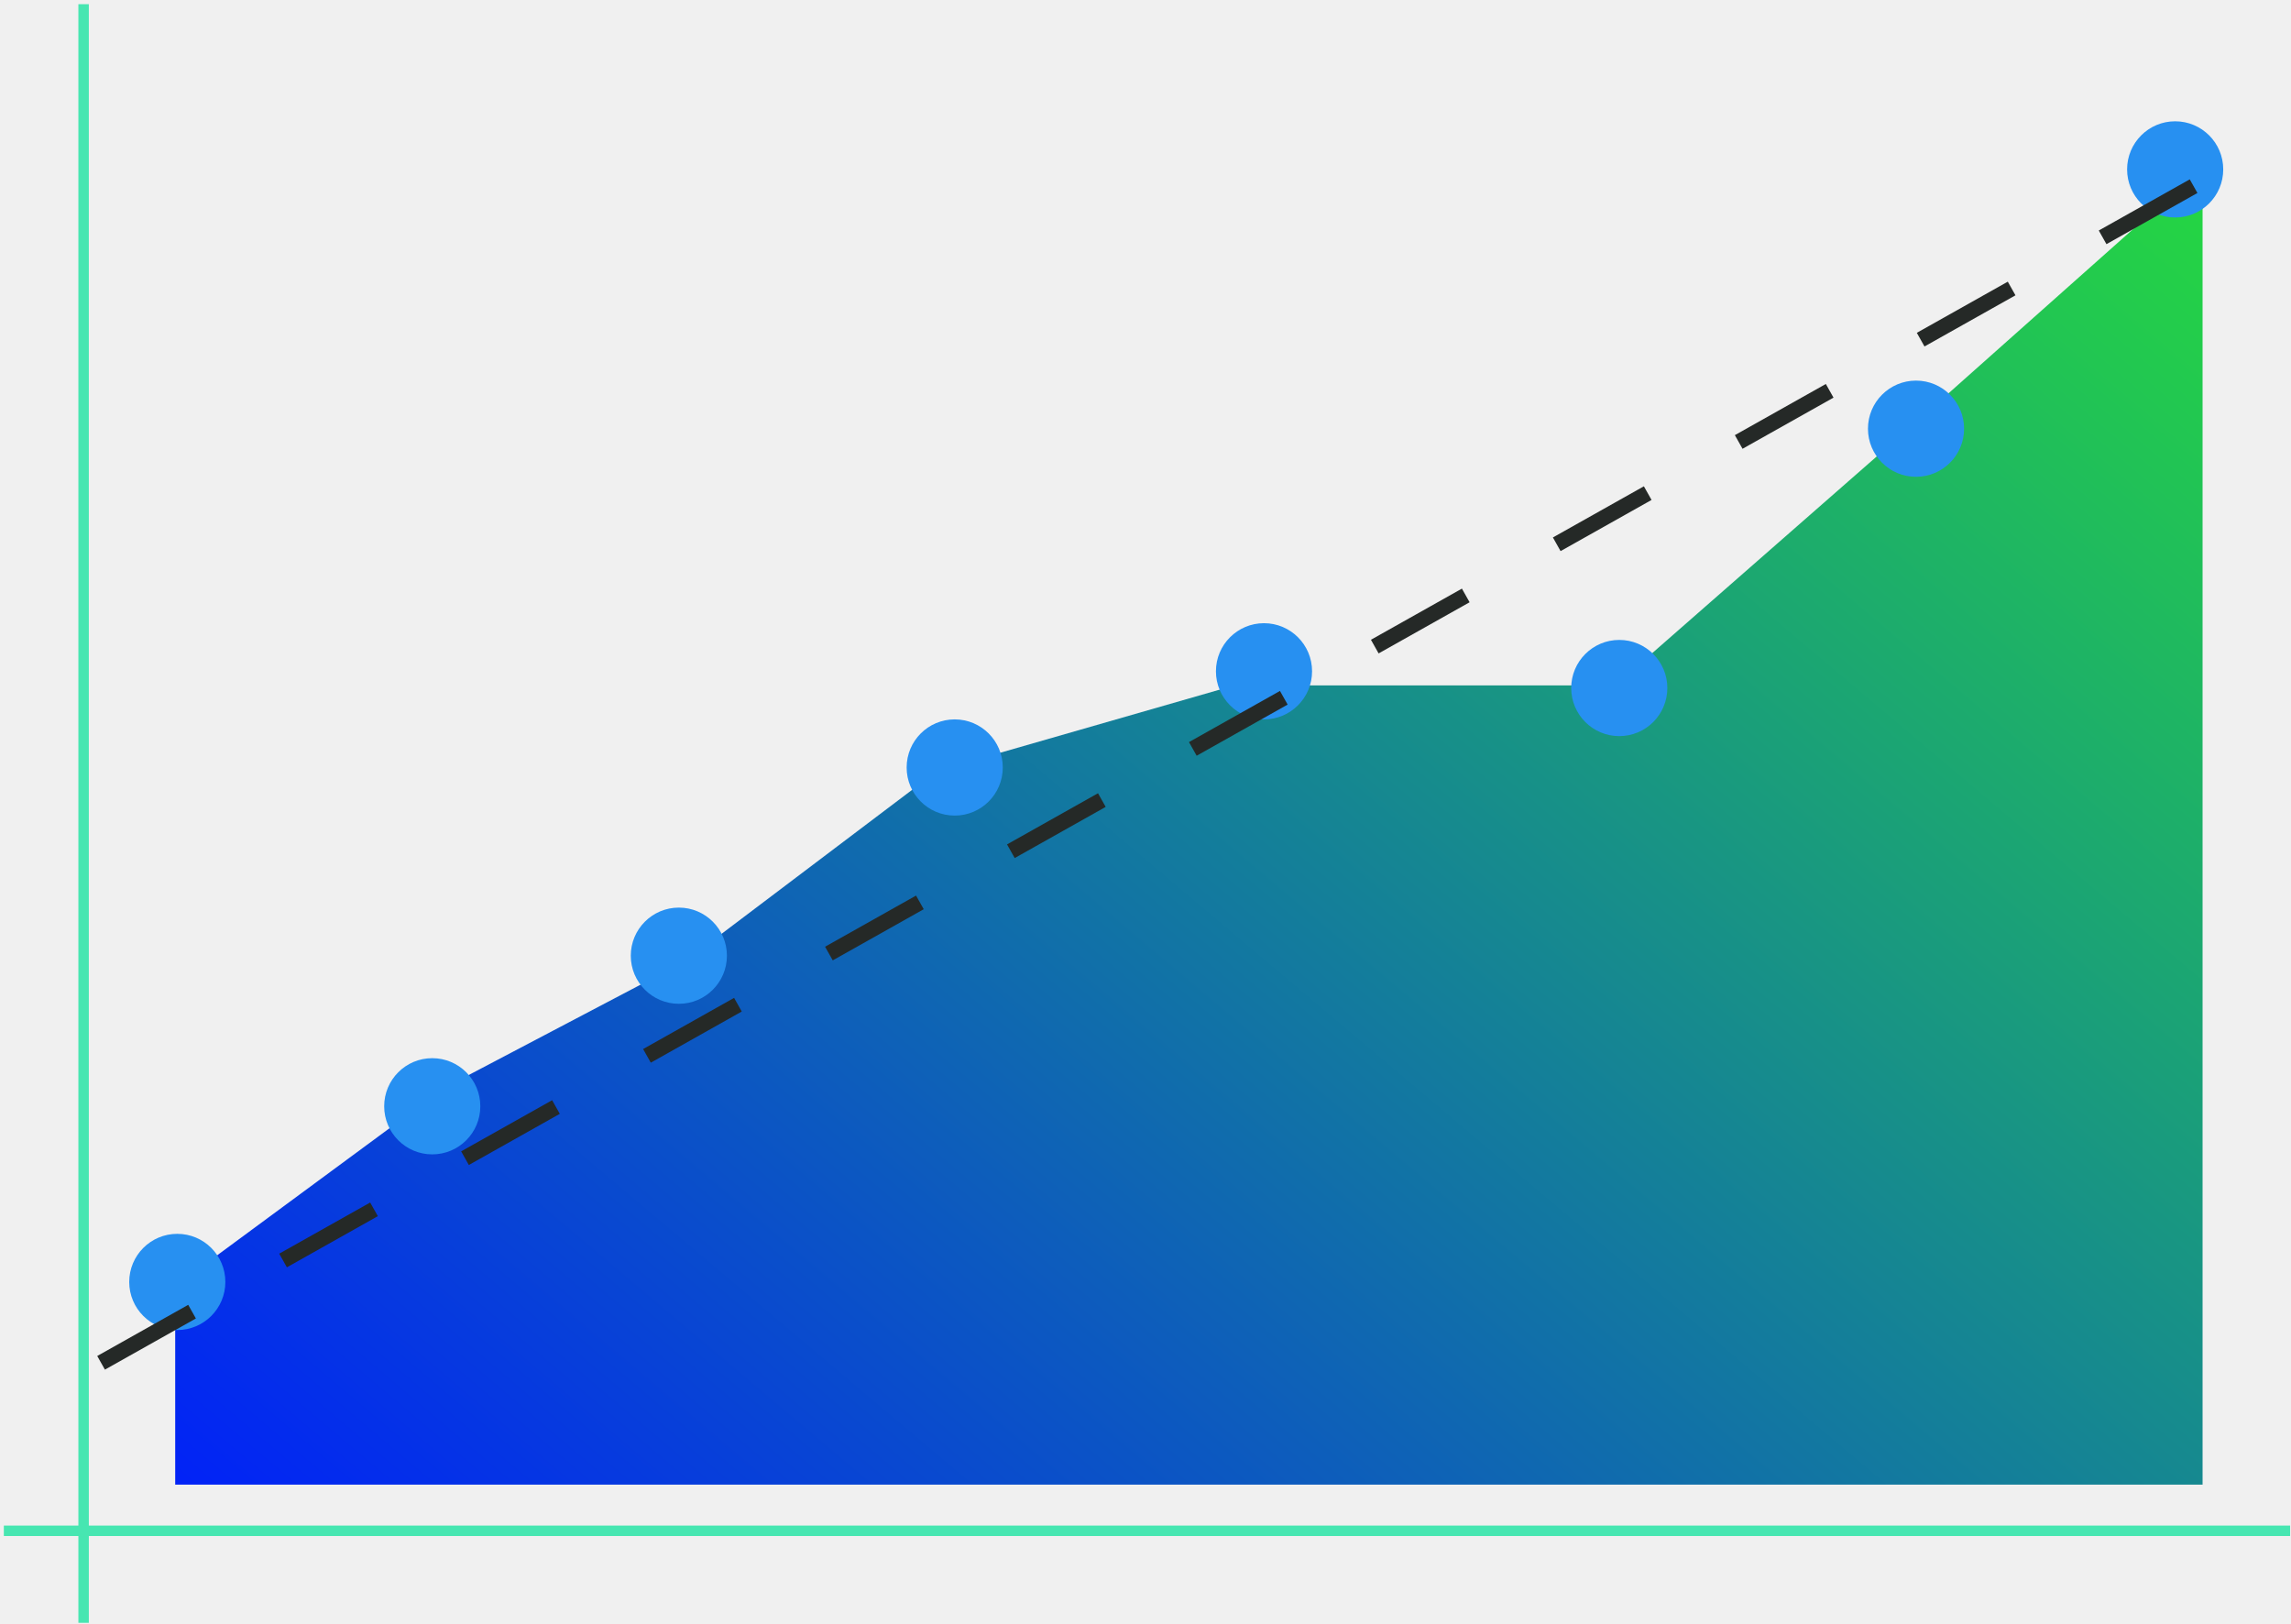
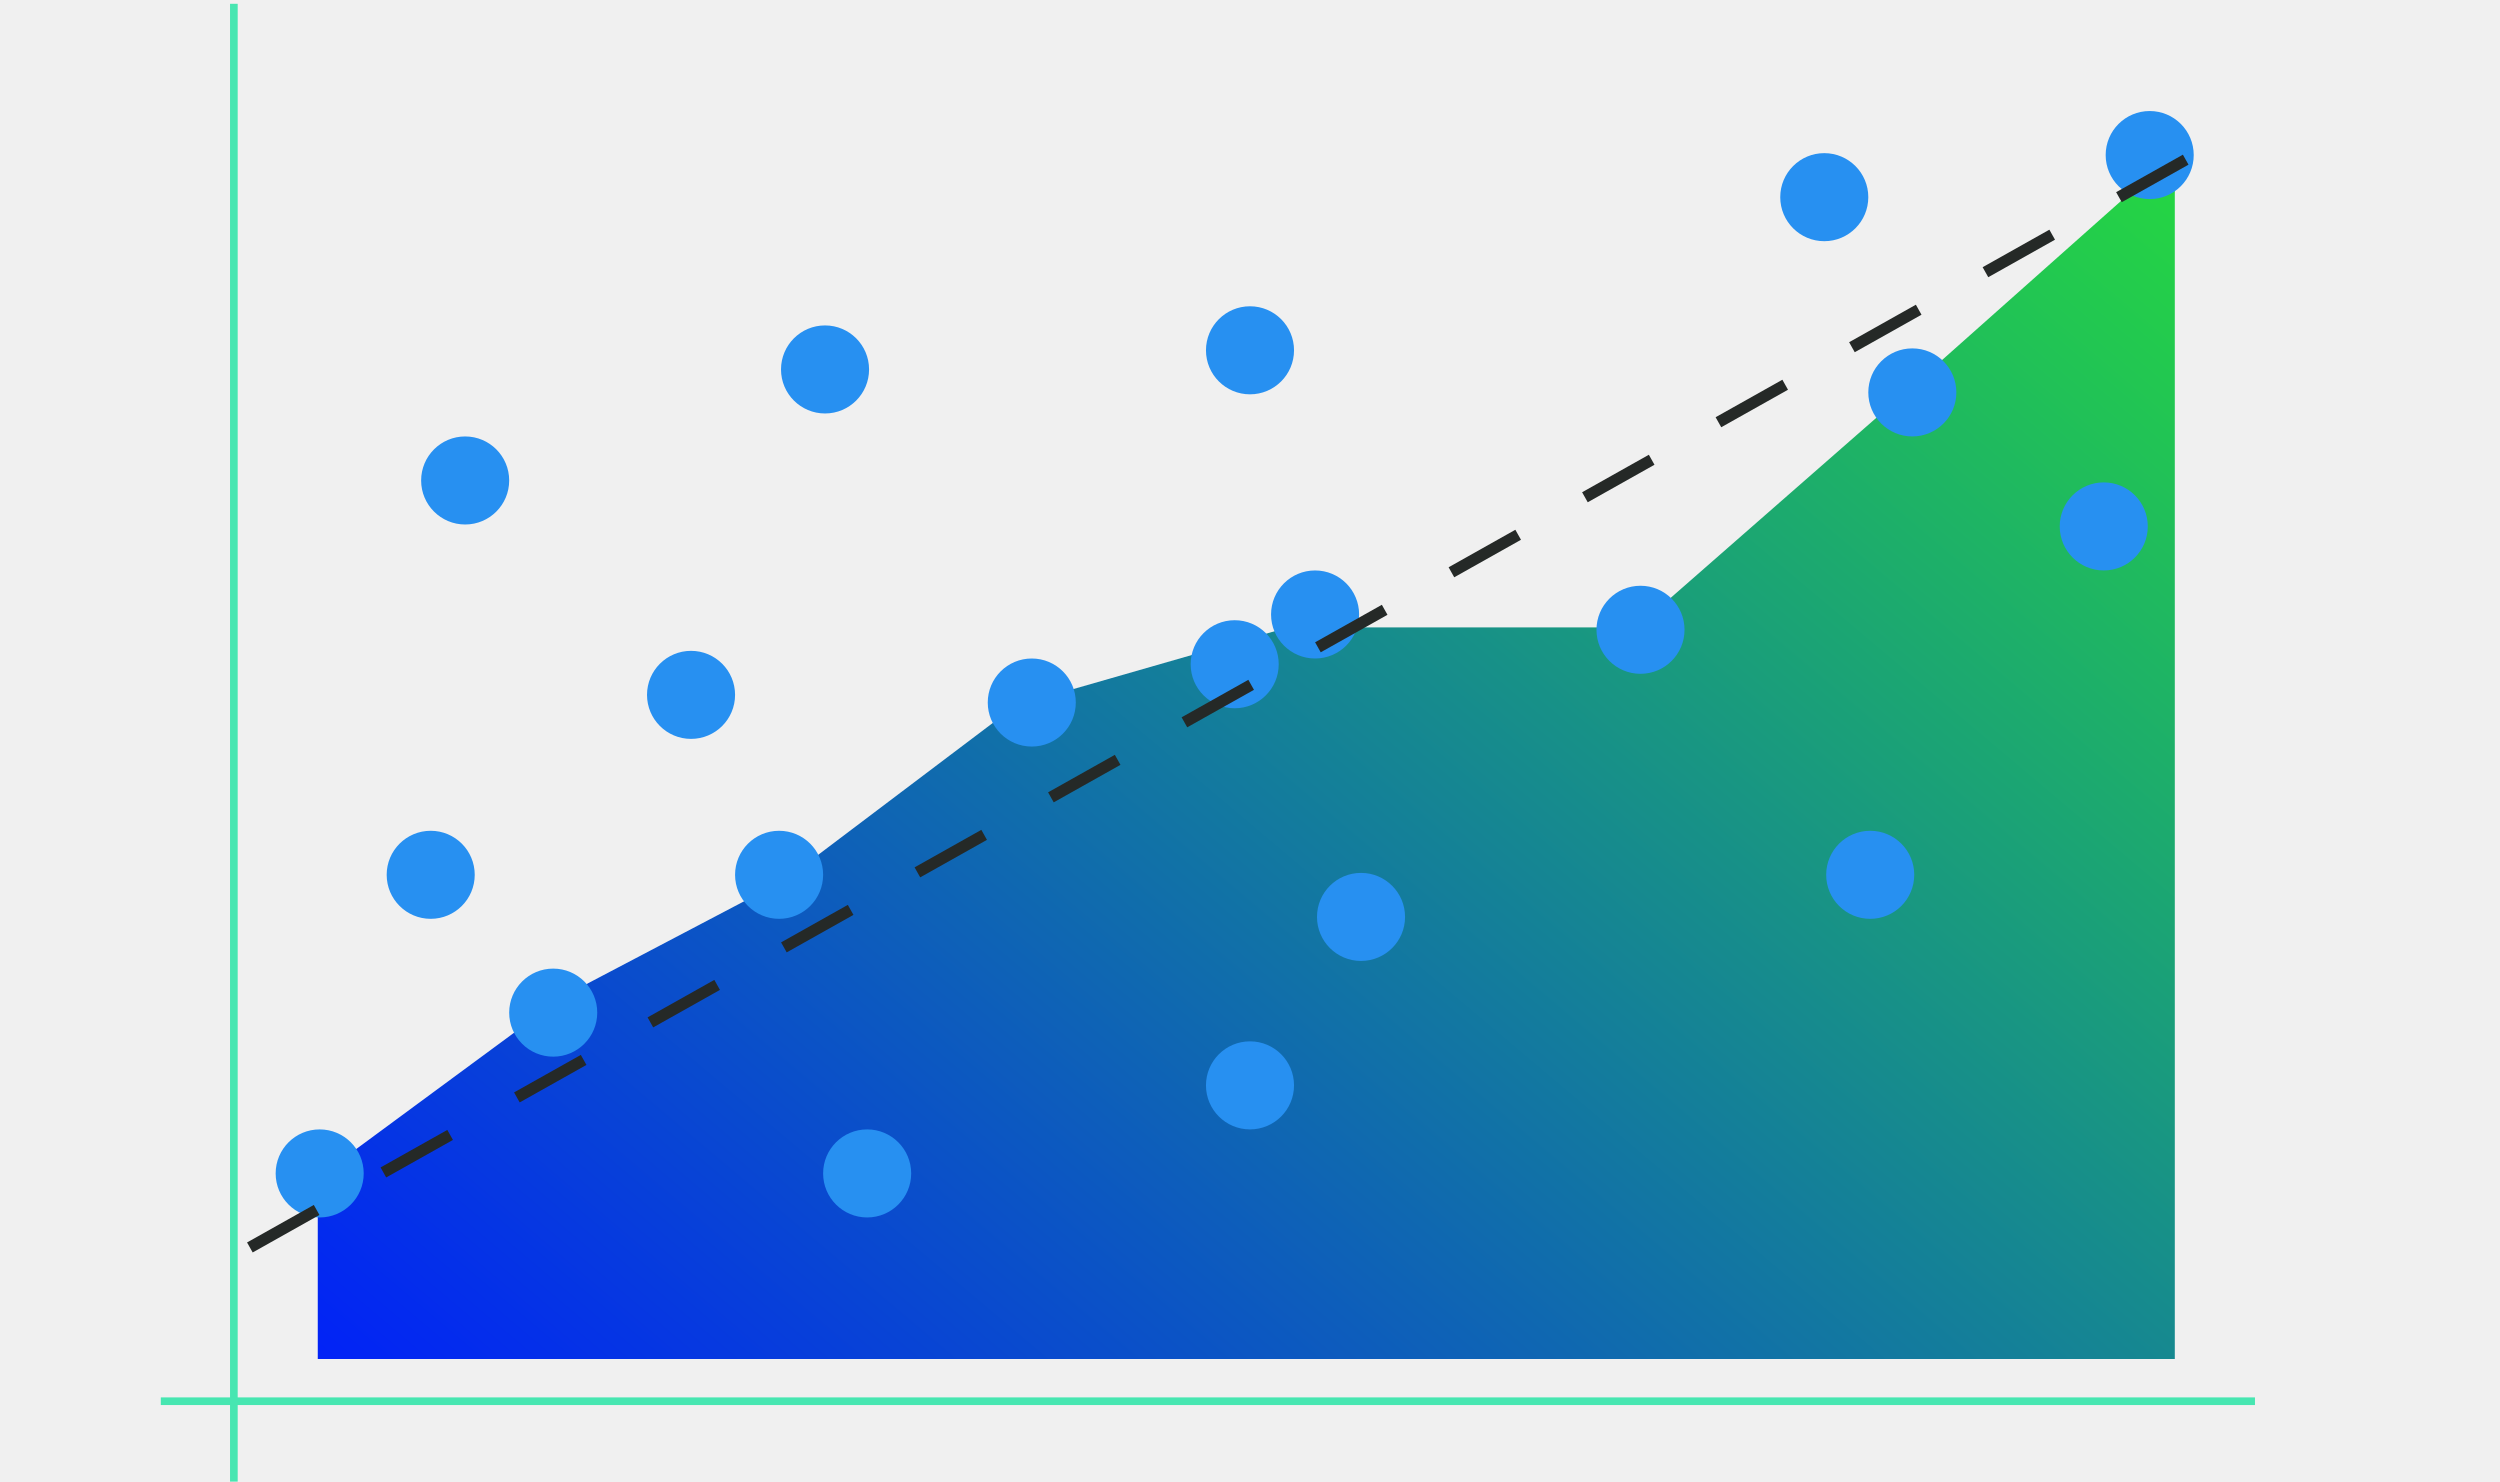
- <svg xmlns="http://www.w3.org/2000/svg" width="439" height="311" viewBox="0 0 439 311" fill="none">
-   <g id="AnimatedGraph1">
-     <g id="Group 1">
-       <path id="Vector" d="M33.572 284.466V246.446L85.146 208.426L131.363 184.135L179.589 147.7L236.522 131.329H309.53L369.813 78.524L422.057 32.055V284.466H33.572Z" fill="url(#paint0_linear)" />
+ <svg xmlns="http://www.w3.org/2000/svg" width="653" height="387" viewBox="0 0 653 387" fill="none">
+   <g id="AnimatedGraph1" clip-path="url(#clip0)">
+     <g id="MountainLine">
+       <path id="Vector" d="M83 354.97V307.527L147.395 260.084L205.101 229.773L265.315 184.307L336.401 163.879H427.559L502.827 97.986L568.059 40V354.97H83Z" fill="url(#paint0_linear)" />
    </g>
-     <g id="Points">
-       <path id="Vector 2" d="M33.972 254.839C39.059 254.839 43.182 250.712 43.182 245.623C43.182 240.533 39.059 236.407 33.972 236.407C28.885 236.407 24.762 240.533 24.762 245.623C24.762 250.712 28.885 254.839 33.972 254.839Z" fill="#2790F1" />
-       <path id="Vector 3" d="M82.827 221.181C87.914 221.181 92.038 217.054 92.038 211.965C92.038 206.875 87.914 202.749 82.827 202.749C77.741 202.749 73.617 206.875 73.617 211.965C73.617 217.054 77.741 221.181 82.827 221.181Z" fill="#2790F1" />
-       <path id="Vector 4" d="M130.081 192.331C135.167 192.331 139.291 188.205 139.291 183.115C139.291 178.026 135.167 173.899 130.081 173.899C124.994 173.899 120.87 178.026 120.87 183.115C120.87 188.205 124.994 192.331 130.081 192.331Z" fill="#2790F1" />
-       <path id="Vector 5" d="M182.94 156.269C188.027 156.269 192.151 152.143 192.151 147.053C192.151 141.963 188.027 137.837 182.94 137.837C177.854 137.837 173.73 141.963 173.73 147.053C173.73 152.143 177.854 156.269 182.94 156.269Z" fill="#2790F1" />
-       <path id="Vector 6" d="M242.207 137.837C247.294 137.837 251.418 133.711 251.418 128.621C251.418 123.532 247.294 119.406 242.207 119.406C237.121 119.406 232.997 123.532 232.997 128.621C232.997 133.711 237.121 137.837 242.207 137.837Z" fill="#2790F1" />
-       <path id="Vector 7" d="M310.284 141.043C315.37 141.043 319.494 136.916 319.494 131.827C319.494 126.737 315.37 122.611 310.284 122.611C305.197 122.611 301.073 126.737 301.073 131.827C301.073 136.916 305.197 141.043 310.284 141.043Z" fill="#2790F1" />
-       <path id="Vector 8" d="M367.148 91.357C372.235 91.357 376.359 87.231 376.359 82.141C376.359 77.052 372.235 72.925 367.148 72.925C362.062 72.925 357.938 77.052 357.938 82.141C357.938 87.231 362.062 91.357 367.148 91.357Z" fill="#2790F1" />
-       <path id="Vector 9" d="M416.804 41.672C421.891 41.672 426.015 37.546 426.015 32.456C426.015 27.366 421.891 23.24 416.804 23.24C411.718 23.24 407.594 27.366 407.594 32.456C407.594 37.546 411.718 41.672 416.804 41.672Z" fill="#2790F1" />
+     <g id="StayPoints">
+       <path id="Vector_2" d="M322.5 185C328.851 185 334 179.851 334 173.5C334 167.149 328.851 162 322.5 162C316.149 162 311 167.149 311 173.5C311 179.851 316.149 185 322.5 185Z" fill="#2790F1" />
+       <path id="Vector_3" d="M144.5 276C150.851 276 156 270.851 156 264.5C156 258.149 150.851 253 144.5 253C138.149 253 133 258.149 133 264.5C133 270.851 138.149 276 144.5 276Z" fill="#2790F1" />
+       <path id="Vector_4" d="M203.5 240C209.851 240 215 234.851 215 228.5C215 222.149 209.851 217 203.5 217C197.149 217 192 222.149 192 228.5C192 234.851 197.149 240 203.5 240Z" fill="#2790F1" />
+       <path id="Vector_5" d="M269.5 195C275.851 195 281 189.851 281 183.5C281 177.149 275.851 172 269.5 172C263.149 172 258 177.149 258 183.5C258 189.851 263.149 195 269.5 195Z" fill="#2790F1" />
+       <path id="Vector_6" d="M343.5 172C349.851 172 355 166.851 355 160.5C355 154.149 349.851 149 343.5 149C337.149 149 332 154.149 332 160.5C332 166.851 337.149 172 343.5 172Z" fill="#2790F1" />
+       <path id="Vector_7" d="M428.5 176C434.851 176 440 170.851 440 164.5C440 158.149 434.851 153 428.5 153C422.149 153 417 158.149 417 164.5C417 170.851 422.149 176 428.5 176Z" fill="#2790F1" />
+       <path id="Vector_8" d="M499.5 114C505.851 114 511 108.851 511 102.5C511 96.149 505.851 91 499.5 91C493.149 91 488 96.149 488 102.5C488 108.851 493.149 114 499.5 114Z" fill="#2790F1" />
+       <path id="Vector_9" d="M561.5 52C567.851 52 573 46.851 573 40.5C573 34.149 567.851 29 561.5 29C555.149 29 550 34.149 550 40.5C550 46.851 555.149 52 561.5 52Z" fill="#2790F1" />
+       <path id="Vector_10" d="M83.5 318C89.851 318 95 312.851 95 306.5C95 300.149 89.851 295 83.5 295C77.149 295 72 300.149 72 306.5C72 312.851 77.149 318 83.5 318Z" fill="#2790F1" />
+     </g>
+     <g id="GoPoints">
+       <path id="Vector_11" d="M326.5 295C332.851 295 338 289.851 338 283.5C338 277.149 332.851 272 326.5 272C320.149 272 315 277.149 315 283.5C315 289.851 320.149 295 326.5 295Z" fill="#2790F1" />
+       <path id="Vector_12" d="M355.5 251C361.851 251 367 245.851 367 239.5C367 233.149 361.851 228 355.5 228C349.149 228 344 233.149 344 239.5C344 245.851 349.149 251 355.5 251Z" fill="#2790F1" />
+       <path id="Vector_13" d="M488.5 240C494.851 240 500 234.851 500 228.5C500 222.149 494.851 217 488.5 217C482.149 217 477 222.149 477 228.5C477 234.851 482.149 240 488.5 240Z" fill="#2790F1" />
+       <path id="Vector_14" d="M326.5 103C332.851 103 338 97.851 338 91.5C338 85.149 332.851 80 326.5 80C320.149 80 315 85.149 315 91.5C315 97.851 320.149 103 326.5 103Z" fill="#2790F1" />
+       <path id="Vector_15" d="M215.5 108C221.851 108 227 102.851 227 96.5C227 90.149 221.851 85 215.5 85C209.149 85 204 90.149 204 96.5C204 102.851 209.149 108 215.5 108Z" fill="#2790F1" />
+       <path id="Vector_16" d="M121.5 137C127.851 137 133 131.851 133 125.5C133 119.149 127.851 114 121.5 114C115.149 114 110 119.149 110 125.5C110 131.851 115.149 137 121.5 137Z" fill="#2790F1" />
+       <path id="Vector_17" d="M549.5 149C555.851 149 561 143.851 561 137.5C561 131.149 555.851 126 549.5 126C543.149 126 538 131.149 538 137.5C538 143.851 543.149 149 549.5 149Z" fill="#2790F1" />
+       <path id="Vector_18" d="M476.5 63C482.851 63 488 57.851 488 51.5C488 45.149 482.851 40 476.5 40C470.149 40 465 45.149 465 51.5C465 57.851 470.149 63 476.5 63Z" fill="#2790F1" />
+       <path id="Vector_19" d="M226.5 318C232.851 318 238 312.851 238 306.5C238 300.149 232.851 295 226.5 295C220.149 295 215 300.149 215 306.5C215 312.851 220.149 318 226.5 318Z" fill="#2790F1" />
+       <path id="Vector_20" d="M180.5 193C186.851 193 192 187.851 192 181.5C192 175.149 186.851 170 180.5 170C174.149 170 169 175.149 169 181.5C169 187.851 174.149 193 180.5 193Z" fill="#2790F1" />
+       <path id="Vector_21" d="M112.5 240C118.851 240 124 234.851 124 228.5C124 222.149 118.851 217 112.5 217C106.149 217 101 222.149 101 228.5C101 234.851 106.149 240 112.5 240Z" fill="#2790F1" />
    </g>
    <g id="GraphLines">
-       <path id="Vector 10" d="M16.02 0.801V310.935" stroke="#47E6B1" stroke-width="2" stroke-miterlimit="10" />
-       <path id="Vector 11" d="M0.735 293.305H438.829" stroke="#47E6B1" stroke-width="2" stroke-miterlimit="10" />
+       <path id="YLine" d="M61.085 1V388" stroke="#47E6B1" stroke-width="2" stroke-miterlimit="10" />
+       <path id="XLine" d="M42 366L589 366" stroke="#47E6B1" stroke-width="2" stroke-miterlimit="10" />
    </g>
-     <path id="VectorGrowth" d="M19.368 261.118L428.629 31.007" stroke="#252927" stroke-width="3" stroke-dasharray="20 20" />
+     <g id="RegressionLine">
+       <line id="VectorGrowth" x1="65.265" y1="325.836" x2="576.265" y2="38.692" stroke="#252927" stroke-width="3" stroke-dasharray="20 20" />
+     </g>
  </g>
  <defs>
-     <linearGradient id="paint0_linear" x1="421.859" y1="31.893" x2="122.761" y2="386.507" gradientUnits="userSpaceOnUse">
+     <linearGradient id="paint0_linear" x1="567.811" y1="39.798" x2="194.62" y2="482.52" gradientUnits="userSpaceOnUse">
      <stop stop-color="#254CD7" />
      <stop offset="0" stop-color="#25D741" />
      <stop offset="1" stop-color="#001AFF" />
    </linearGradient>
+     <clipPath id="clip0">
+       <rect width="653" height="387" fill="white" />
+     </clipPath>
  </defs>
</svg>
